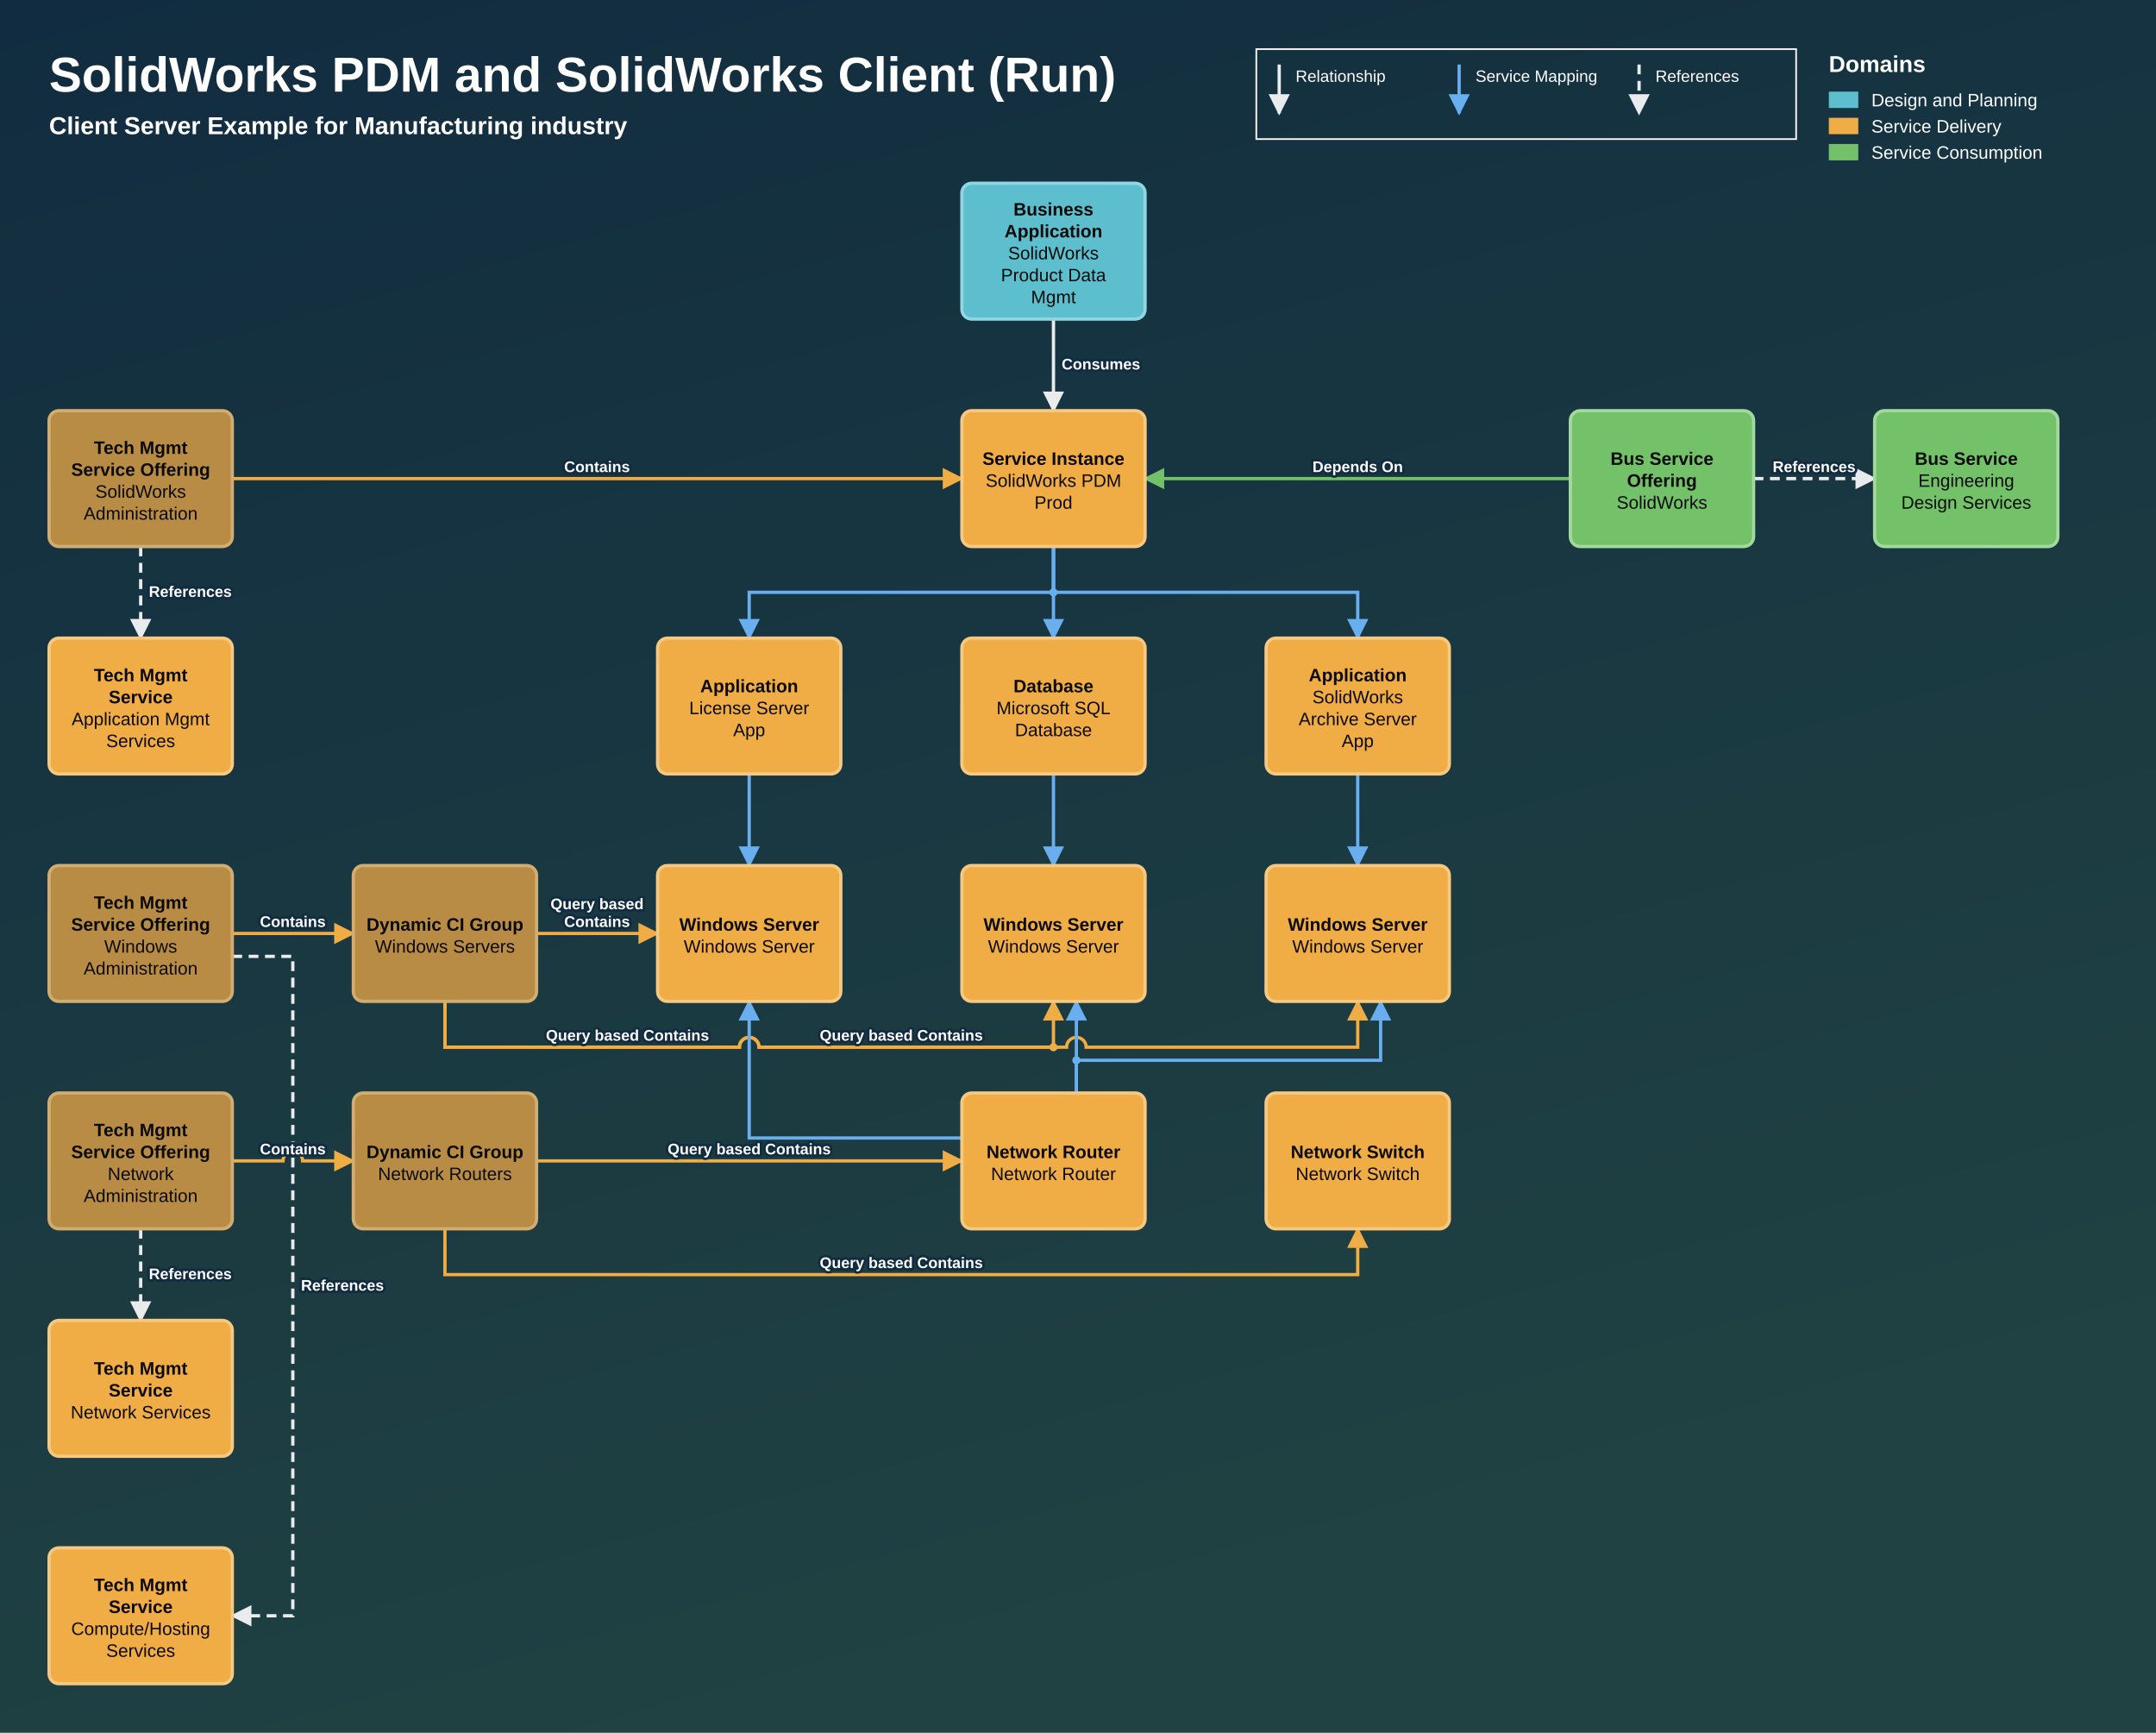
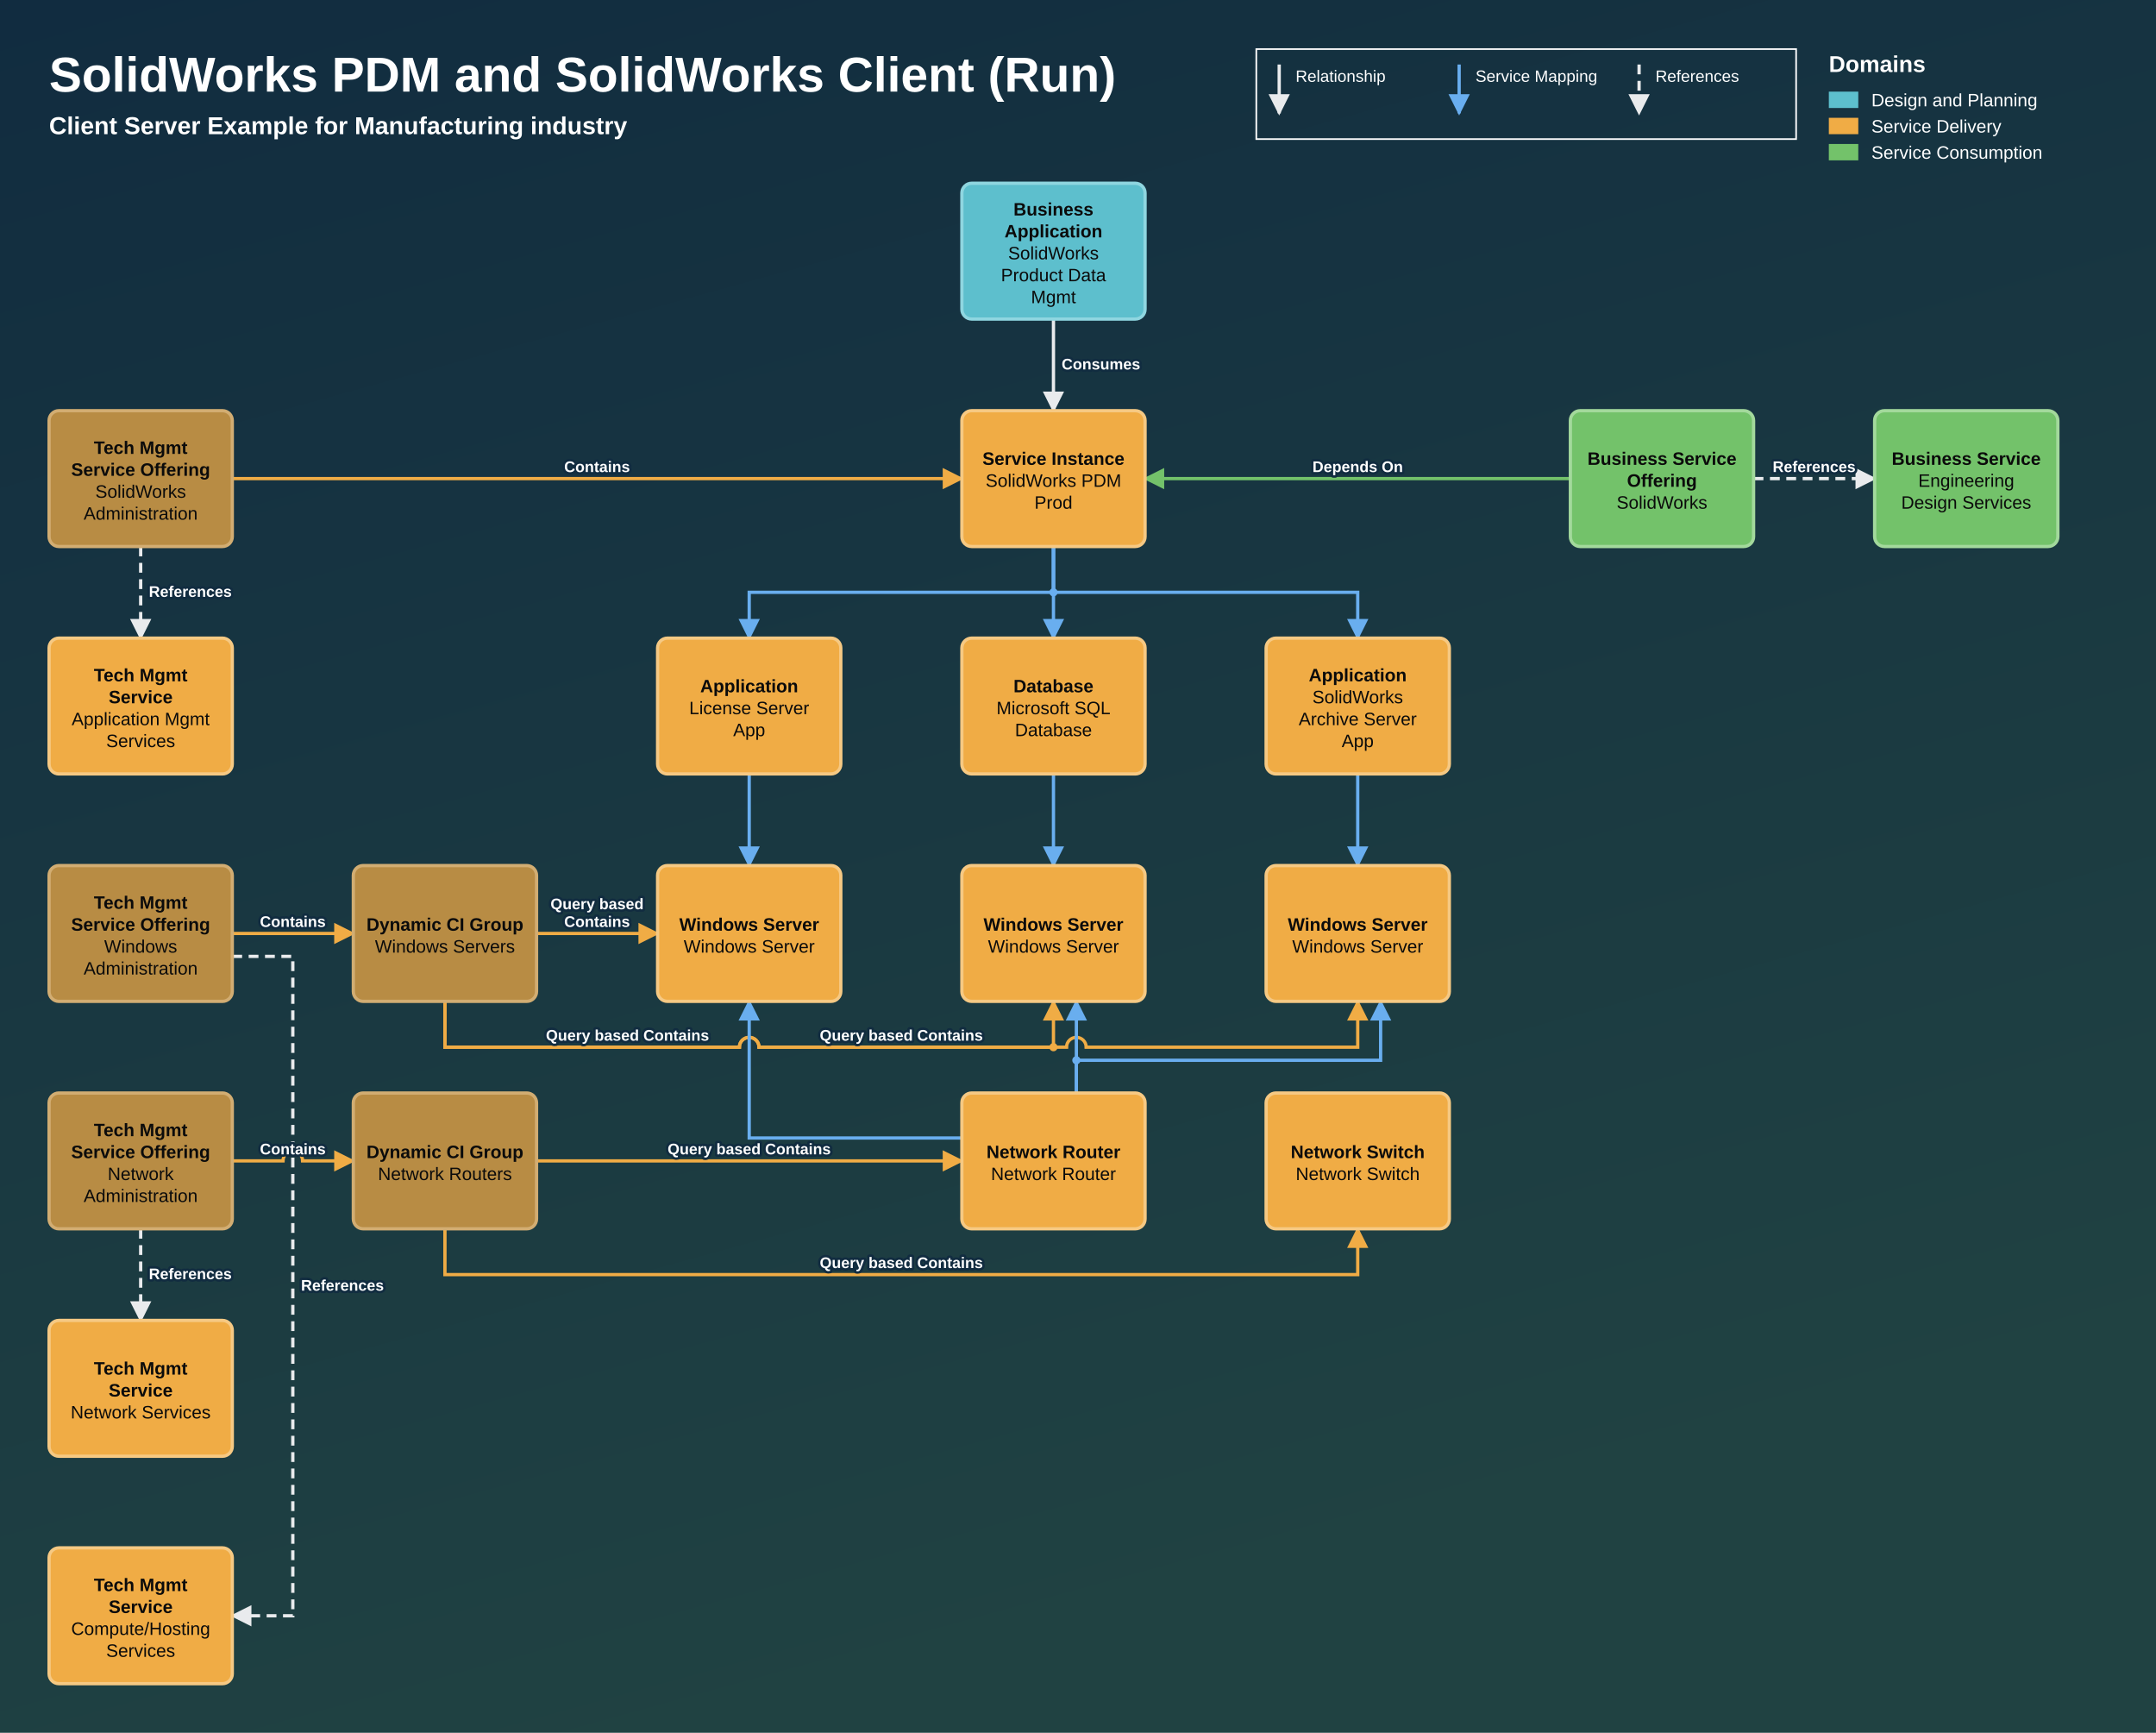
<svg xmlns="http://www.w3.org/2000/svg" viewBox="0 0 1318 1059" width="1318" height="1059" font-family="-apple-system, 'Segoe UI', 'Helvetica Neue', Arial, sans-serif">
  <defs>
    <marker id="arw-e9ebed" viewBox="0 0 10 10" refX="9" refY="5" markerWidth="6.5" markerHeight="6.5" orient="auto-start-reverse">
      <path d="M 0 0 L 10 5 L 0 10 z" fill="#e9ebed" />
    </marker>
    <marker id="arw-f0ac45" viewBox="0 0 10 10" refX="9" refY="5" markerWidth="6.5" markerHeight="6.5" orient="auto-start-reverse">
      <path d="M 0 0 L 10 5 L 0 10 z" fill="#f0ac45" />
    </marker>
    <marker id="arw-73c26a" viewBox="0 0 10 10" refX="9" refY="5" markerWidth="6.5" markerHeight="6.5" orient="auto-start-reverse">
      <path d="M 0 0 L 10 5 L 0 10 z" fill="#73c26a" />
    </marker>
    <marker id="arw-69aeef" viewBox="0 0 10 10" refX="9" refY="5" markerWidth="6.5" markerHeight="6.5" orient="auto-start-reverse">
      <path d="M 0 0 L 10 5 L 0 10 z" fill="#69aeef" />
    </marker>
    <linearGradient id="gf-bg" x1="0" y1="0" x2="0.35" y2="1">
      <stop offset="0" stop-color="#112c40" />
      <stop offset="1" stop-color="#204242" />
    </linearGradient>
  </defs>
  <rect x="0" y="0" width="1318" height="1059" fill="url(#gf-bg)" />
  <text x="30" y="56" font-size="30" font-weight="700" fill="#ffffff">SolidWorks PDM and SolidWorks Client (Run)</text>
  <text x="1118" y="44" font-size="14" font-weight="700" fill="#ffffff">Domains</text>
  <rect x="1118" y="56" width="18" height="10" fill="#5dbfcd" />
  <text x="1144" y="65" font-size="11" fill="#ffffff">Design and Planning</text>
  <rect x="1118" y="72" width="18" height="10" fill="#f0ac45" />
  <text x="1144" y="81" font-size="11" fill="#ffffff">Service Delivery</text>
  <rect x="1118" y="88" width="18" height="10" fill="#73c26a" />
  <text x="1144" y="97" font-size="11" fill="#ffffff">Service Consumption</text>
  <rect x="768" y="30" width="330" height="55" fill="none" stroke="#ffffff" stroke-width="1" />
  <path d="M 782 39.429 L 782 69.286" stroke="#e9ebed" stroke-width="2" marker-end="url(#arw-e9ebed)" />
  <text x="792" y="50" font-size="10" fill="#ffffff">Relationship</text>
  <path d="M 892 39.429 L 892 69.286" stroke="#69aeef" stroke-width="2" marker-end="url(#arw-69aeef)" />
  <text x="902" y="50" font-size="10" fill="#ffffff">Service Mapping</text>
  <path d="M 1002 39.429 L 1002 69.286" stroke="#e9ebed" stroke-width="2" stroke-dasharray="6 4" marker-end="url(#arw-e9ebed)" />
  <text x="1012" y="50" font-size="10" fill="#ffffff">References</text>
  <text x="30" y="82" font-size="15" font-weight="600" fill="#ffffff">Client Server Example for Manufacturing industry</text>
  <path d="M 644 195 L 644 251" fill="none" stroke="#e9ebed" stroke-width="2" marker-end="url(#arw-e9ebed)" />
  <path d="M 142 292.5 L 588 292.5" fill="none" stroke="#f0ac45" stroke-width="2" marker-end="url(#arw-f0ac45)" />
  <path d="M 960 292.5 L 700 292.5" fill="none" stroke="#73c26a" stroke-width="2" marker-end="url(#arw-73c26a)" />
  <path d="M 272 612 L 272 640 L 452 640 A 6 6 0 0 1 464 640 L 644 640 L 644 612" fill="none" stroke="#f0ac45" stroke-width="2" marker-end="url(#arw-f0ac45)" />
  <path d="M 272 612 L 272 640 L 452 640 A 6 6 0 0 1 464 640 L 652 640 A 6 6 0 0 1 664 640 L 830 640 L 830 612" fill="none" stroke="#f0ac45" stroke-width="2" marker-end="url(#arw-f0ac45)" />
  <path d="M 328 570.5 L 402 570.5" fill="none" stroke="#f0ac45" stroke-width="2" marker-end="url(#arw-f0ac45)" />
  <path d="M 328 709.5 L 588 709.5" fill="none" stroke="#f0ac45" stroke-width="2" marker-end="url(#arw-f0ac45)" />
  <path d="M 272 751 L 272 779 L 830 779 L 830 751" fill="none" stroke="#f0ac45" stroke-width="2" marker-end="url(#arw-f0ac45)" />
  <path d="M 142 709.5 L 173 709.5 A 6 6 0 0 1 185 709.5 L 216 709.5" fill="none" stroke="#f0ac45" stroke-width="2" marker-end="url(#arw-f0ac45)" />
  <path d="M 142 570.5 L 216 570.5" fill="none" stroke="#f0ac45" stroke-width="2" marker-end="url(#arw-f0ac45)" />
  <path d="M 644 334 L 644 390" fill="none" stroke="#69aeef" stroke-width="2" marker-end="url(#arw-69aeef)" />
  <path d="M 644 334 L 644 362 L 830 362 L 830 390" fill="none" stroke="#69aeef" stroke-width="2" marker-end="url(#arw-69aeef)" />
  <path d="M 644 334 L 644 362 L 458 362 L 458 390" fill="none" stroke="#69aeef" stroke-width="2" marker-end="url(#arw-69aeef)" />
  <path d="M 644 473 L 644 529" fill="none" stroke="#69aeef" stroke-width="2" marker-end="url(#arw-69aeef)" />
  <path d="M 830 473 L 830 529" fill="none" stroke="#69aeef" stroke-width="2" marker-end="url(#arw-69aeef)" />
  <path d="M 458 473 L 458 529" fill="none" stroke="#69aeef" stroke-width="2" marker-end="url(#arw-69aeef)" />
  <path d="M 658 668 L 658 612" fill="none" stroke="#69aeef" stroke-width="2" marker-end="url(#arw-69aeef)" />
  <path d="M 658 668 L 658 648 L 844 648 L 844 612" fill="none" stroke="#69aeef" stroke-width="2" marker-end="url(#arw-69aeef)" />
  <path d="M 588 695.5 L 458 695.5 L 458 612" fill="none" stroke="#69aeef" stroke-width="2" marker-end="url(#arw-69aeef)" />
  <path d="M 86 334 L 86 390" fill="none" stroke="#e9ebed" stroke-width="2" stroke-dasharray="6 4" marker-end="url(#arw-e9ebed)" />
  <path d="M 1072 292.5 L 1146 292.5" fill="none" stroke="#e9ebed" stroke-width="2" stroke-dasharray="6 4" marker-end="url(#arw-e9ebed)" />
  <path d="M 86 751 L 86 807" fill="none" stroke="#e9ebed" stroke-width="2" stroke-dasharray="6 4" marker-end="url(#arw-e9ebed)" />
  <path d="M 142 584.5 L 179 584.5 L 179 987.5 L 142 987.5" fill="none" stroke="#e9ebed" stroke-width="2" stroke-dasharray="6 4" marker-end="url(#arw-e9ebed)" />
  <circle cx="644" cy="640" r="2.5" fill="#f0ac45" />
  <circle cx="644" cy="362" r="2.5" fill="#69aeef" />
  <circle cx="658" cy="648" r="2.5" fill="#69aeef" />
-   <rect x="588" y="112" width="112" height="83" rx="6" fill="#5dbfcd" stroke="#8fd6e0" stroke-width="2" />
-   <text x="644" y="131.7" text-anchor="middle" font-size="11" font-weight="700" fill="#0b0b0b">Business</text>
-   <text x="644" y="145.1" text-anchor="middle" font-size="11" font-weight="700" fill="#0b0b0b">Application</text>
-   <text x="644" y="158.5" text-anchor="middle" font-size="11" font-weight="400" fill="#0b0b0b">SolidWorks</text>
-   <text x="644" y="171.9" text-anchor="middle" font-size="11" font-weight="400" fill="#0b0b0b">Product Data</text>
-   <text x="644" y="185.3" text-anchor="middle" font-size="11" font-weight="400" fill="#0b0b0b">Mgmt</text>
-   <rect x="30" y="251" width="112" height="83" rx="6" fill="#b88c44" stroke="#d2ad72" stroke-width="2" />
-   <text x="86" y="277.4" text-anchor="middle" font-size="11" font-weight="700" fill="#0b0b0b">Tech Mgmt</text>
-   <text x="86" y="290.8" text-anchor="middle" font-size="11" font-weight="700" fill="#0b0b0b">Service Offering</text>
-   <text x="86" y="304.2" text-anchor="middle" font-size="11" font-weight="400" fill="#0b0b0b">SolidWorks</text>
-   <text x="86" y="317.6" text-anchor="middle" font-size="11" font-weight="400" fill="#0b0b0b">Administration</text>
-   <rect x="588" y="251" width="112" height="83" rx="6" fill="#f0ac45" stroke="#f6c983" stroke-width="2" />
-   <text x="644" y="284.1" text-anchor="middle" font-size="11" font-weight="700" fill="#0b0b0b">Service Instance</text>
-   <text x="644" y="297.5" text-anchor="middle" font-size="11" font-weight="400" fill="#0b0b0b">SolidWorks PDM</text>
-   <text x="644" y="310.9" text-anchor="middle" font-size="11" font-weight="400" fill="#0b0b0b">Prod</text>
-   <rect x="960" y="251" width="112" height="83" rx="6" fill="#73c26a" stroke="#a3d99c" stroke-width="2" />
-   <text x="1016" y="284.1" text-anchor="middle" font-size="11" font-weight="700" fill="#0b0b0b">Bus Service</text>
-   <text x="1016" y="297.5" text-anchor="middle" font-size="11" font-weight="700" fill="#0b0b0b">Offering</text>
-   <text x="1016" y="310.9" text-anchor="middle" font-size="11" font-weight="400" fill="#0b0b0b">SolidWorks</text>
-   <rect x="1146" y="251" width="112" height="83" rx="6" fill="#73c26a" stroke="#a3d99c" stroke-width="2" />
-   <text x="1202" y="284.1" text-anchor="middle" font-size="11" font-weight="700" fill="#0b0b0b">Bus Service</text>
-   <text x="1202" y="297.5" text-anchor="middle" font-size="11" font-weight="400" fill="#0b0b0b">Engineering</text>
-   <text x="1202" y="310.9" text-anchor="middle" font-size="11" font-weight="400" fill="#0b0b0b">Design Services</text>
-   <rect x="30" y="390" width="112" height="83" rx="6" fill="#f0ac45" stroke="#f6c983" stroke-width="2" />
-   <text x="86" y="416.4" text-anchor="middle" font-size="11" font-weight="700" fill="#0b0b0b">Tech Mgmt</text>
-   <text x="86" y="429.8" text-anchor="middle" font-size="11" font-weight="700" fill="#0b0b0b">Service</text>
-   <text x="86" y="443.2" text-anchor="middle" font-size="11" font-weight="400" fill="#0b0b0b">Application Mgmt</text>
-   <text x="86" y="456.6" text-anchor="middle" font-size="11" font-weight="400" fill="#0b0b0b">Services</text>
-   <rect x="402" y="390" width="112" height="83" rx="6" fill="#f0ac45" stroke="#f6c983" stroke-width="2" />
-   <text x="458" y="423.1" text-anchor="middle" font-size="11" font-weight="700" fill="#0b0b0b">Application</text>
-   <text x="458" y="436.5" text-anchor="middle" font-size="11" font-weight="400" fill="#0b0b0b">License Server</text>
-   <text x="458" y="449.9" text-anchor="middle" font-size="11" font-weight="400" fill="#0b0b0b">App</text>
-   <rect x="588" y="390" width="112" height="83" rx="6" fill="#f0ac45" stroke="#f6c983" stroke-width="2" />
-   <text x="644" y="423.1" text-anchor="middle" font-size="11" font-weight="700" fill="#0b0b0b">Database</text>
-   <text x="644" y="436.5" text-anchor="middle" font-size="11" font-weight="400" fill="#0b0b0b">Microsoft SQL</text>
-   <text x="644" y="449.9" text-anchor="middle" font-size="11" font-weight="400" fill="#0b0b0b">Database</text>
-   <rect x="774" y="390" width="112" height="83" rx="6" fill="#f0ac45" stroke="#f6c983" stroke-width="2" />
-   <text x="830" y="416.4" text-anchor="middle" font-size="11" font-weight="700" fill="#0b0b0b">Application</text>
-   <text x="830" y="429.8" text-anchor="middle" font-size="11" font-weight="400" fill="#0b0b0b">SolidWorks</text>
-   <text x="830" y="443.2" text-anchor="middle" font-size="11" font-weight="400" fill="#0b0b0b">Archive Server</text>
-   <text x="830" y="456.6" text-anchor="middle" font-size="11" font-weight="400" fill="#0b0b0b">App</text>
-   <rect x="30" y="529" width="112" height="83" rx="6" fill="#b88c44" stroke="#d2ad72" stroke-width="2" />
-   <text x="86" y="555.4" text-anchor="middle" font-size="11" font-weight="700" fill="#0b0b0b">Tech Mgmt</text>
-   <text x="86" y="568.8" text-anchor="middle" font-size="11" font-weight="700" fill="#0b0b0b">Service Offering</text>
-   <text x="86" y="582.2" text-anchor="middle" font-size="11" font-weight="400" fill="#0b0b0b">Windows</text>
-   <text x="86" y="595.6" text-anchor="middle" font-size="11" font-weight="400" fill="#0b0b0b">Administration</text>
-   <rect x="216" y="529" width="112" height="83" rx="6" fill="#b88c44" stroke="#d2ad72" stroke-width="2" />
-   <text x="272" y="568.8" text-anchor="middle" font-size="11" font-weight="700" fill="#0b0b0b">Dynamic CI Group</text>
-   <text x="272" y="582.2" text-anchor="middle" font-size="11" font-weight="400" fill="#0b0b0b">Windows Servers</text>
-   <rect x="402" y="529" width="112" height="83" rx="6" fill="#f0ac45" stroke="#f6c983" stroke-width="2" />
-   <text x="458" y="568.8" text-anchor="middle" font-size="11" font-weight="700" fill="#0b0b0b">Windows Server</text>
-   <text x="458" y="582.2" text-anchor="middle" font-size="11" font-weight="400" fill="#0b0b0b">Windows Server</text>
-   <rect x="588" y="529" width="112" height="83" rx="6" fill="#f0ac45" stroke="#f6c983" stroke-width="2" />
-   <text x="644" y="568.8" text-anchor="middle" font-size="11" font-weight="700" fill="#0b0b0b">Windows Server</text>
-   <text x="644" y="582.2" text-anchor="middle" font-size="11" font-weight="400" fill="#0b0b0b">Windows Server</text>
-   <rect x="774" y="529" width="112" height="83" rx="6" fill="#f0ac45" stroke="#f6c983" stroke-width="2" />
-   <text x="830" y="568.8" text-anchor="middle" font-size="11" font-weight="700" fill="#0b0b0b">Windows Server</text>
-   <text x="830" y="582.2" text-anchor="middle" font-size="11" font-weight="400" fill="#0b0b0b">Windows Server</text>
-   <rect x="30" y="668" width="112" height="83" rx="6" fill="#b88c44" stroke="#d2ad72" stroke-width="2" />
-   <text x="86" y="694.4" text-anchor="middle" font-size="11" font-weight="700" fill="#0b0b0b">Tech Mgmt</text>
-   <text x="86" y="707.8" text-anchor="middle" font-size="11" font-weight="700" fill="#0b0b0b">Service Offering</text>
-   <text x="86" y="721.2" text-anchor="middle" font-size="11" font-weight="400" fill="#0b0b0b">Network</text>
-   <text x="86" y="734.6" text-anchor="middle" font-size="11" font-weight="400" fill="#0b0b0b">Administration</text>
-   <rect x="216" y="668" width="112" height="83" rx="6" fill="#b88c44" stroke="#d2ad72" stroke-width="2" />
-   <text x="272" y="707.8" text-anchor="middle" font-size="11" font-weight="700" fill="#0b0b0b">Dynamic CI Group</text>
-   <text x="272" y="721.2" text-anchor="middle" font-size="11" font-weight="400" fill="#0b0b0b">Network Routers</text>
-   <rect x="588" y="668" width="112" height="83" rx="6" fill="#f0ac45" stroke="#f6c983" stroke-width="2" />
-   <text x="644" y="707.8" text-anchor="middle" font-size="11" font-weight="700" fill="#0b0b0b">Network Router</text>
-   <text x="644" y="721.2" text-anchor="middle" font-size="11" font-weight="400" fill="#0b0b0b">Network Router</text>
-   <rect x="774" y="668" width="112" height="83" rx="6" fill="#f0ac45" stroke="#f6c983" stroke-width="2" />
-   <text x="830" y="707.8" text-anchor="middle" font-size="11" font-weight="700" fill="#0b0b0b">Network Switch</text>
-   <text x="830" y="721.2" text-anchor="middle" font-size="11" font-weight="400" fill="#0b0b0b">Network Switch</text>
-   <rect x="30" y="807" width="112" height="83" rx="6" fill="#f0ac45" stroke="#f6c983" stroke-width="2" />
-   <text x="86" y="840.1" text-anchor="middle" font-size="11" font-weight="700" fill="#0b0b0b">Tech Mgmt</text>
-   <text x="86" y="853.5" text-anchor="middle" font-size="11" font-weight="700" fill="#0b0b0b">Service</text>
-   <text x="86" y="866.9" text-anchor="middle" font-size="11" font-weight="400" fill="#0b0b0b">Network Services</text>
-   <rect x="30" y="946" width="112" height="83" rx="6" fill="#f0ac45" stroke="#f6c983" stroke-width="2" />
-   <text x="86" y="972.4" text-anchor="middle" font-size="11" font-weight="700" fill="#0b0b0b">Tech Mgmt</text>
-   <text x="86" y="985.8" text-anchor="middle" font-size="11" font-weight="700" fill="#0b0b0b">Service</text>
-   <text x="86" y="999.2" text-anchor="middle" font-size="11" font-weight="400" fill="#0b0b0b">Compute/Hosting</text>
-   <text x="86" y="1012.6" text-anchor="middle" font-size="11" font-weight="400" fill="#0b0b0b">Services</text>
+   <g data-id="solidworks-pdm">
+     <rect x="588" y="112" width="112" height="83" rx="6" fill="#5dbfcd" stroke="#8fd6e0" stroke-width="2" />
+     <text x="644" y="131.7" text-anchor="middle" font-size="11" font-weight="700" fill="#0b0b0b">Business</text>
+     <text x="644" y="145.1" text-anchor="middle" font-size="11" font-weight="700" fill="#0b0b0b">Application</text>
+     <text x="644" y="158.5" text-anchor="middle" font-size="11" font-weight="400" fill="#0b0b0b">SolidWorks</text>
+     <text x="644" y="171.9" text-anchor="middle" font-size="11" font-weight="400" fill="#0b0b0b">Product Data</text>
+     <text x="644" y="185.3" text-anchor="middle" font-size="11" font-weight="400" fill="#0b0b0b">Mgmt</text>
+   </g>
+   <g data-id="solidworks-admin">
+     <rect x="30" y="251" width="112" height="83" rx="6" fill="#b88c44" stroke="#d2ad72" stroke-width="2" />
+     <text x="86" y="277.4" text-anchor="middle" font-size="11" font-weight="700" fill="#0b0b0b">Tech Mgmt</text>
+     <text x="86" y="290.8" text-anchor="middle" font-size="11" font-weight="700" fill="#0b0b0b">Service Offering</text>
+     <text x="86" y="304.2" text-anchor="middle" font-size="11" font-weight="400" fill="#0b0b0b">SolidWorks</text>
+     <text x="86" y="317.6" text-anchor="middle" font-size="11" font-weight="400" fill="#0b0b0b">Administration</text>
+   </g>
+   <g data-id="pdm-prod">
+     <rect x="588" y="251" width="112" height="83" rx="6" fill="#f0ac45" stroke="#f6c983" stroke-width="2" />
+     <text x="644" y="284.1" text-anchor="middle" font-size="11" font-weight="700" fill="#0b0b0b">Service Instance</text>
+     <text x="644" y="297.5" text-anchor="middle" font-size="11" font-weight="400" fill="#0b0b0b">SolidWorks PDM</text>
+     <text x="644" y="310.9" text-anchor="middle" font-size="11" font-weight="400" fill="#0b0b0b">Prod</text>
+   </g>
+   <g data-id="solidworks-bso">
+     <rect x="960" y="251" width="112" height="83" rx="6" fill="#73c26a" stroke="#a3d99c" stroke-width="2" />
+     <text x="1016" y="284.1" text-anchor="middle" font-size="11" font-weight="700" fill="#0b0b0b">Business Service</text>
+     <text x="1016" y="297.5" text-anchor="middle" font-size="11" font-weight="700" fill="#0b0b0b">Offering</text>
+     <text x="1016" y="310.9" text-anchor="middle" font-size="11" font-weight="400" fill="#0b0b0b">SolidWorks</text>
+   </g>
+   <g data-id="eng-design">
+     <rect x="1146" y="251" width="112" height="83" rx="6" fill="#73c26a" stroke="#a3d99c" stroke-width="2" />
+     <text x="1202" y="284.1" text-anchor="middle" font-size="11" font-weight="700" fill="#0b0b0b">Business Service</text>
+     <text x="1202" y="297.5" text-anchor="middle" font-size="11" font-weight="400" fill="#0b0b0b">Engineering</text>
+     <text x="1202" y="310.9" text-anchor="middle" font-size="11" font-weight="400" fill="#0b0b0b">Design Services</text>
+   </g>
+   <g data-id="app-mgmt">
+     <rect x="30" y="390" width="112" height="83" rx="6" fill="#f0ac45" stroke="#f6c983" stroke-width="2" />
+     <text x="86" y="416.4" text-anchor="middle" font-size="11" font-weight="700" fill="#0b0b0b">Tech Mgmt</text>
+     <text x="86" y="429.8" text-anchor="middle" font-size="11" font-weight="700" fill="#0b0b0b">Service</text>
+     <text x="86" y="443.2" text-anchor="middle" font-size="11" font-weight="400" fill="#0b0b0b">Application Mgmt</text>
+     <text x="86" y="456.6" text-anchor="middle" font-size="11" font-weight="400" fill="#0b0b0b">Services</text>
+   </g>
+   <g data-id="license-app">
+     <rect x="402" y="390" width="112" height="83" rx="6" fill="#f0ac45" stroke="#f6c983" stroke-width="2" />
+     <text x="458" y="423.1" text-anchor="middle" font-size="11" font-weight="700" fill="#0b0b0b">Application</text>
+     <text x="458" y="436.5" text-anchor="middle" font-size="11" font-weight="400" fill="#0b0b0b">License Server</text>
+     <text x="458" y="449.9" text-anchor="middle" font-size="11" font-weight="400" fill="#0b0b0b">App</text>
+   </g>
+   <g data-id="sql-db">
+     <rect x="588" y="390" width="112" height="83" rx="6" fill="#f0ac45" stroke="#f6c983" stroke-width="2" />
+     <text x="644" y="423.1" text-anchor="middle" font-size="11" font-weight="700" fill="#0b0b0b">Database</text>
+     <text x="644" y="436.5" text-anchor="middle" font-size="11" font-weight="400" fill="#0b0b0b">Microsoft SQL</text>
+     <text x="644" y="449.9" text-anchor="middle" font-size="11" font-weight="400" fill="#0b0b0b">Database</text>
+   </g>
+   <g data-id="archive-app">
+     <rect x="774" y="390" width="112" height="83" rx="6" fill="#f0ac45" stroke="#f6c983" stroke-width="2" />
+     <text x="830" y="416.4" text-anchor="middle" font-size="11" font-weight="700" fill="#0b0b0b">Application</text>
+     <text x="830" y="429.8" text-anchor="middle" font-size="11" font-weight="400" fill="#0b0b0b">SolidWorks</text>
+     <text x="830" y="443.2" text-anchor="middle" font-size="11" font-weight="400" fill="#0b0b0b">Archive Server</text>
+     <text x="830" y="456.6" text-anchor="middle" font-size="11" font-weight="400" fill="#0b0b0b">App</text>
+   </g>
+   <g data-id="windows-admin">
+     <rect x="30" y="529" width="112" height="83" rx="6" fill="#b88c44" stroke="#d2ad72" stroke-width="2" />
+     <text x="86" y="555.4" text-anchor="middle" font-size="11" font-weight="700" fill="#0b0b0b">Tech Mgmt</text>
+     <text x="86" y="568.8" text-anchor="middle" font-size="11" font-weight="700" fill="#0b0b0b">Service Offering</text>
+     <text x="86" y="582.2" text-anchor="middle" font-size="11" font-weight="400" fill="#0b0b0b">Windows</text>
+     <text x="86" y="595.6" text-anchor="middle" font-size="11" font-weight="400" fill="#0b0b0b">Administration</text>
+   </g>
+   <g data-id="win-servers">
+     <rect x="216" y="529" width="112" height="83" rx="6" fill="#b88c44" stroke="#d2ad72" stroke-width="2" />
+     <text x="272" y="568.8" text-anchor="middle" font-size="11" font-weight="700" fill="#0b0b0b">Dynamic CI Group</text>
+     <text x="272" y="582.2" text-anchor="middle" font-size="11" font-weight="400" fill="#0b0b0b">Windows Servers</text>
+   </g>
+   <g data-id="win-license">
+     <rect x="402" y="529" width="112" height="83" rx="6" fill="#f0ac45" stroke="#f6c983" stroke-width="2" />
+     <text x="458" y="568.8" text-anchor="middle" font-size="11" font-weight="700" fill="#0b0b0b">Windows Server</text>
+     <text x="458" y="582.2" text-anchor="middle" font-size="11" font-weight="400" fill="#0b0b0b">Windows Server</text>
+   </g>
+   <g data-id="win-sql">
+     <rect x="588" y="529" width="112" height="83" rx="6" fill="#f0ac45" stroke="#f6c983" stroke-width="2" />
+     <text x="644" y="568.8" text-anchor="middle" font-size="11" font-weight="700" fill="#0b0b0b">Windows Server</text>
+     <text x="644" y="582.2" text-anchor="middle" font-size="11" font-weight="400" fill="#0b0b0b">Windows Server</text>
+   </g>
+   <g data-id="win-archive">
+     <rect x="774" y="529" width="112" height="83" rx="6" fill="#f0ac45" stroke="#f6c983" stroke-width="2" />
+     <text x="830" y="568.8" text-anchor="middle" font-size="11" font-weight="700" fill="#0b0b0b">Windows Server</text>
+     <text x="830" y="582.2" text-anchor="middle" font-size="11" font-weight="400" fill="#0b0b0b">Windows Server</text>
+   </g>
+   <g data-id="network-admin">
+     <rect x="30" y="668" width="112" height="83" rx="6" fill="#b88c44" stroke="#d2ad72" stroke-width="2" />
+     <text x="86" y="694.4" text-anchor="middle" font-size="11" font-weight="700" fill="#0b0b0b">Tech Mgmt</text>
+     <text x="86" y="707.8" text-anchor="middle" font-size="11" font-weight="700" fill="#0b0b0b">Service Offering</text>
+     <text x="86" y="721.2" text-anchor="middle" font-size="11" font-weight="400" fill="#0b0b0b">Network</text>
+     <text x="86" y="734.6" text-anchor="middle" font-size="11" font-weight="400" fill="#0b0b0b">Administration</text>
+   </g>
+   <g data-id="net-routers">
+     <rect x="216" y="668" width="112" height="83" rx="6" fill="#b88c44" stroke="#d2ad72" stroke-width="2" />
+     <text x="272" y="707.8" text-anchor="middle" font-size="11" font-weight="700" fill="#0b0b0b">Dynamic CI Group</text>
+     <text x="272" y="721.2" text-anchor="middle" font-size="11" font-weight="400" fill="#0b0b0b">Network Routers</text>
+   </g>
+   <g data-id="router">
+     <rect x="588" y="668" width="112" height="83" rx="6" fill="#f0ac45" stroke="#f6c983" stroke-width="2" />
+     <text x="644" y="707.8" text-anchor="middle" font-size="11" font-weight="700" fill="#0b0b0b">Network Router</text>
+     <text x="644" y="721.2" text-anchor="middle" font-size="11" font-weight="400" fill="#0b0b0b">Network Router</text>
+   </g>
+   <g data-id="switch">
+     <rect x="774" y="668" width="112" height="83" rx="6" fill="#f0ac45" stroke="#f6c983" stroke-width="2" />
+     <text x="830" y="707.8" text-anchor="middle" font-size="11" font-weight="700" fill="#0b0b0b">Network Switch</text>
+     <text x="830" y="721.2" text-anchor="middle" font-size="11" font-weight="400" fill="#0b0b0b">Network Switch</text>
+   </g>
+   <g data-id="network-services">
+     <rect x="30" y="807" width="112" height="83" rx="6" fill="#f0ac45" stroke="#f6c983" stroke-width="2" />
+     <text x="86" y="840.1" text-anchor="middle" font-size="11" font-weight="700" fill="#0b0b0b">Tech Mgmt</text>
+     <text x="86" y="853.5" text-anchor="middle" font-size="11" font-weight="700" fill="#0b0b0b">Service</text>
+     <text x="86" y="866.9" text-anchor="middle" font-size="11" font-weight="400" fill="#0b0b0b">Network Services</text>
+   </g>
+   <g data-id="compute">
+     <rect x="30" y="946" width="112" height="83" rx="6" fill="#f0ac45" stroke="#f6c983" stroke-width="2" />
+     <text x="86" y="972.4" text-anchor="middle" font-size="11" font-weight="700" fill="#0b0b0b">Tech Mgmt</text>
+     <text x="86" y="985.8" text-anchor="middle" font-size="11" font-weight="700" fill="#0b0b0b">Service</text>
+     <text x="86" y="999.2" text-anchor="middle" font-size="11" font-weight="400" fill="#0b0b0b">Compute/Hosting</text>
+     <text x="86" y="1012.6" text-anchor="middle" font-size="11" font-weight="400" fill="#0b0b0b">Services</text>
+   </g>
  <text x="649" y="225.8" text-anchor="start" font-size="9.4" font-weight="600" fill="#ffffff" stroke="#112c40" stroke-width="3" stroke-linejoin="round" paint-order="stroke">Consumes</text>
  <text x="365" y="288.5" text-anchor="middle" font-size="9.4" font-weight="600" fill="#ffffff" stroke="#112c40" stroke-width="3" stroke-linejoin="round" paint-order="stroke">Contains</text>
  <text x="830" y="288.5" text-anchor="middle" font-size="9.4" font-weight="600" fill="#ffffff" stroke="#112c40" stroke-width="3" stroke-linejoin="round" paint-order="stroke">Depends On</text>
  <text x="383.6" y="636" text-anchor="middle" font-size="9.4" font-weight="600" fill="#ffffff" stroke="#112c40" stroke-width="3" stroke-linejoin="round" paint-order="stroke">Query based Contains</text>
  <text x="551" y="636" text-anchor="middle" font-size="9.4" font-weight="600" fill="#ffffff" stroke="#112c40" stroke-width="3" stroke-linejoin="round" paint-order="stroke">Query based Contains</text>
  <text x="365" y="555.7" text-anchor="middle" font-size="9.4" font-weight="600" fill="#ffffff" stroke="#112c40" stroke-width="3" stroke-linejoin="round" paint-order="stroke">Query based<tspan x="365" dy="10.8">Contains</tspan>
  </text>
  <text x="458" y="705.5" text-anchor="middle" font-size="9.4" font-weight="600" fill="#ffffff" stroke="#112c40" stroke-width="3" stroke-linejoin="round" paint-order="stroke">Query based Contains</text>
  <text x="551" y="775" text-anchor="middle" font-size="9.4" font-weight="600" fill="#ffffff" stroke="#112c40" stroke-width="3" stroke-linejoin="round" paint-order="stroke">Query based Contains</text>
  <text x="179" y="705.5" text-anchor="middle" font-size="9.4" font-weight="600" fill="#ffffff" stroke="#112c40" stroke-width="3" stroke-linejoin="round" paint-order="stroke">Contains</text>
  <text x="179" y="566.5" text-anchor="middle" font-size="9.4" font-weight="600" fill="#ffffff" stroke="#112c40" stroke-width="3" stroke-linejoin="round" paint-order="stroke">Contains</text>
  <text x="91" y="364.8" text-anchor="start" font-size="9.4" font-weight="600" fill="#ffffff" stroke="#112c40" stroke-width="3" stroke-linejoin="round" paint-order="stroke">References</text>
  <text x="1109" y="288.5" text-anchor="middle" font-size="9.4" font-weight="600" fill="#ffffff" stroke="#112c40" stroke-width="3" stroke-linejoin="round" paint-order="stroke">References</text>
  <text x="91" y="781.8" text-anchor="start" font-size="9.4" font-weight="600" fill="#ffffff" stroke="#112c40" stroke-width="3" stroke-linejoin="round" paint-order="stroke">References</text>
  <text x="184" y="788.8" text-anchor="start" font-size="9.4" font-weight="600" fill="#ffffff" stroke="#112c40" stroke-width="3" stroke-linejoin="round" paint-order="stroke">References</text>
</svg>
